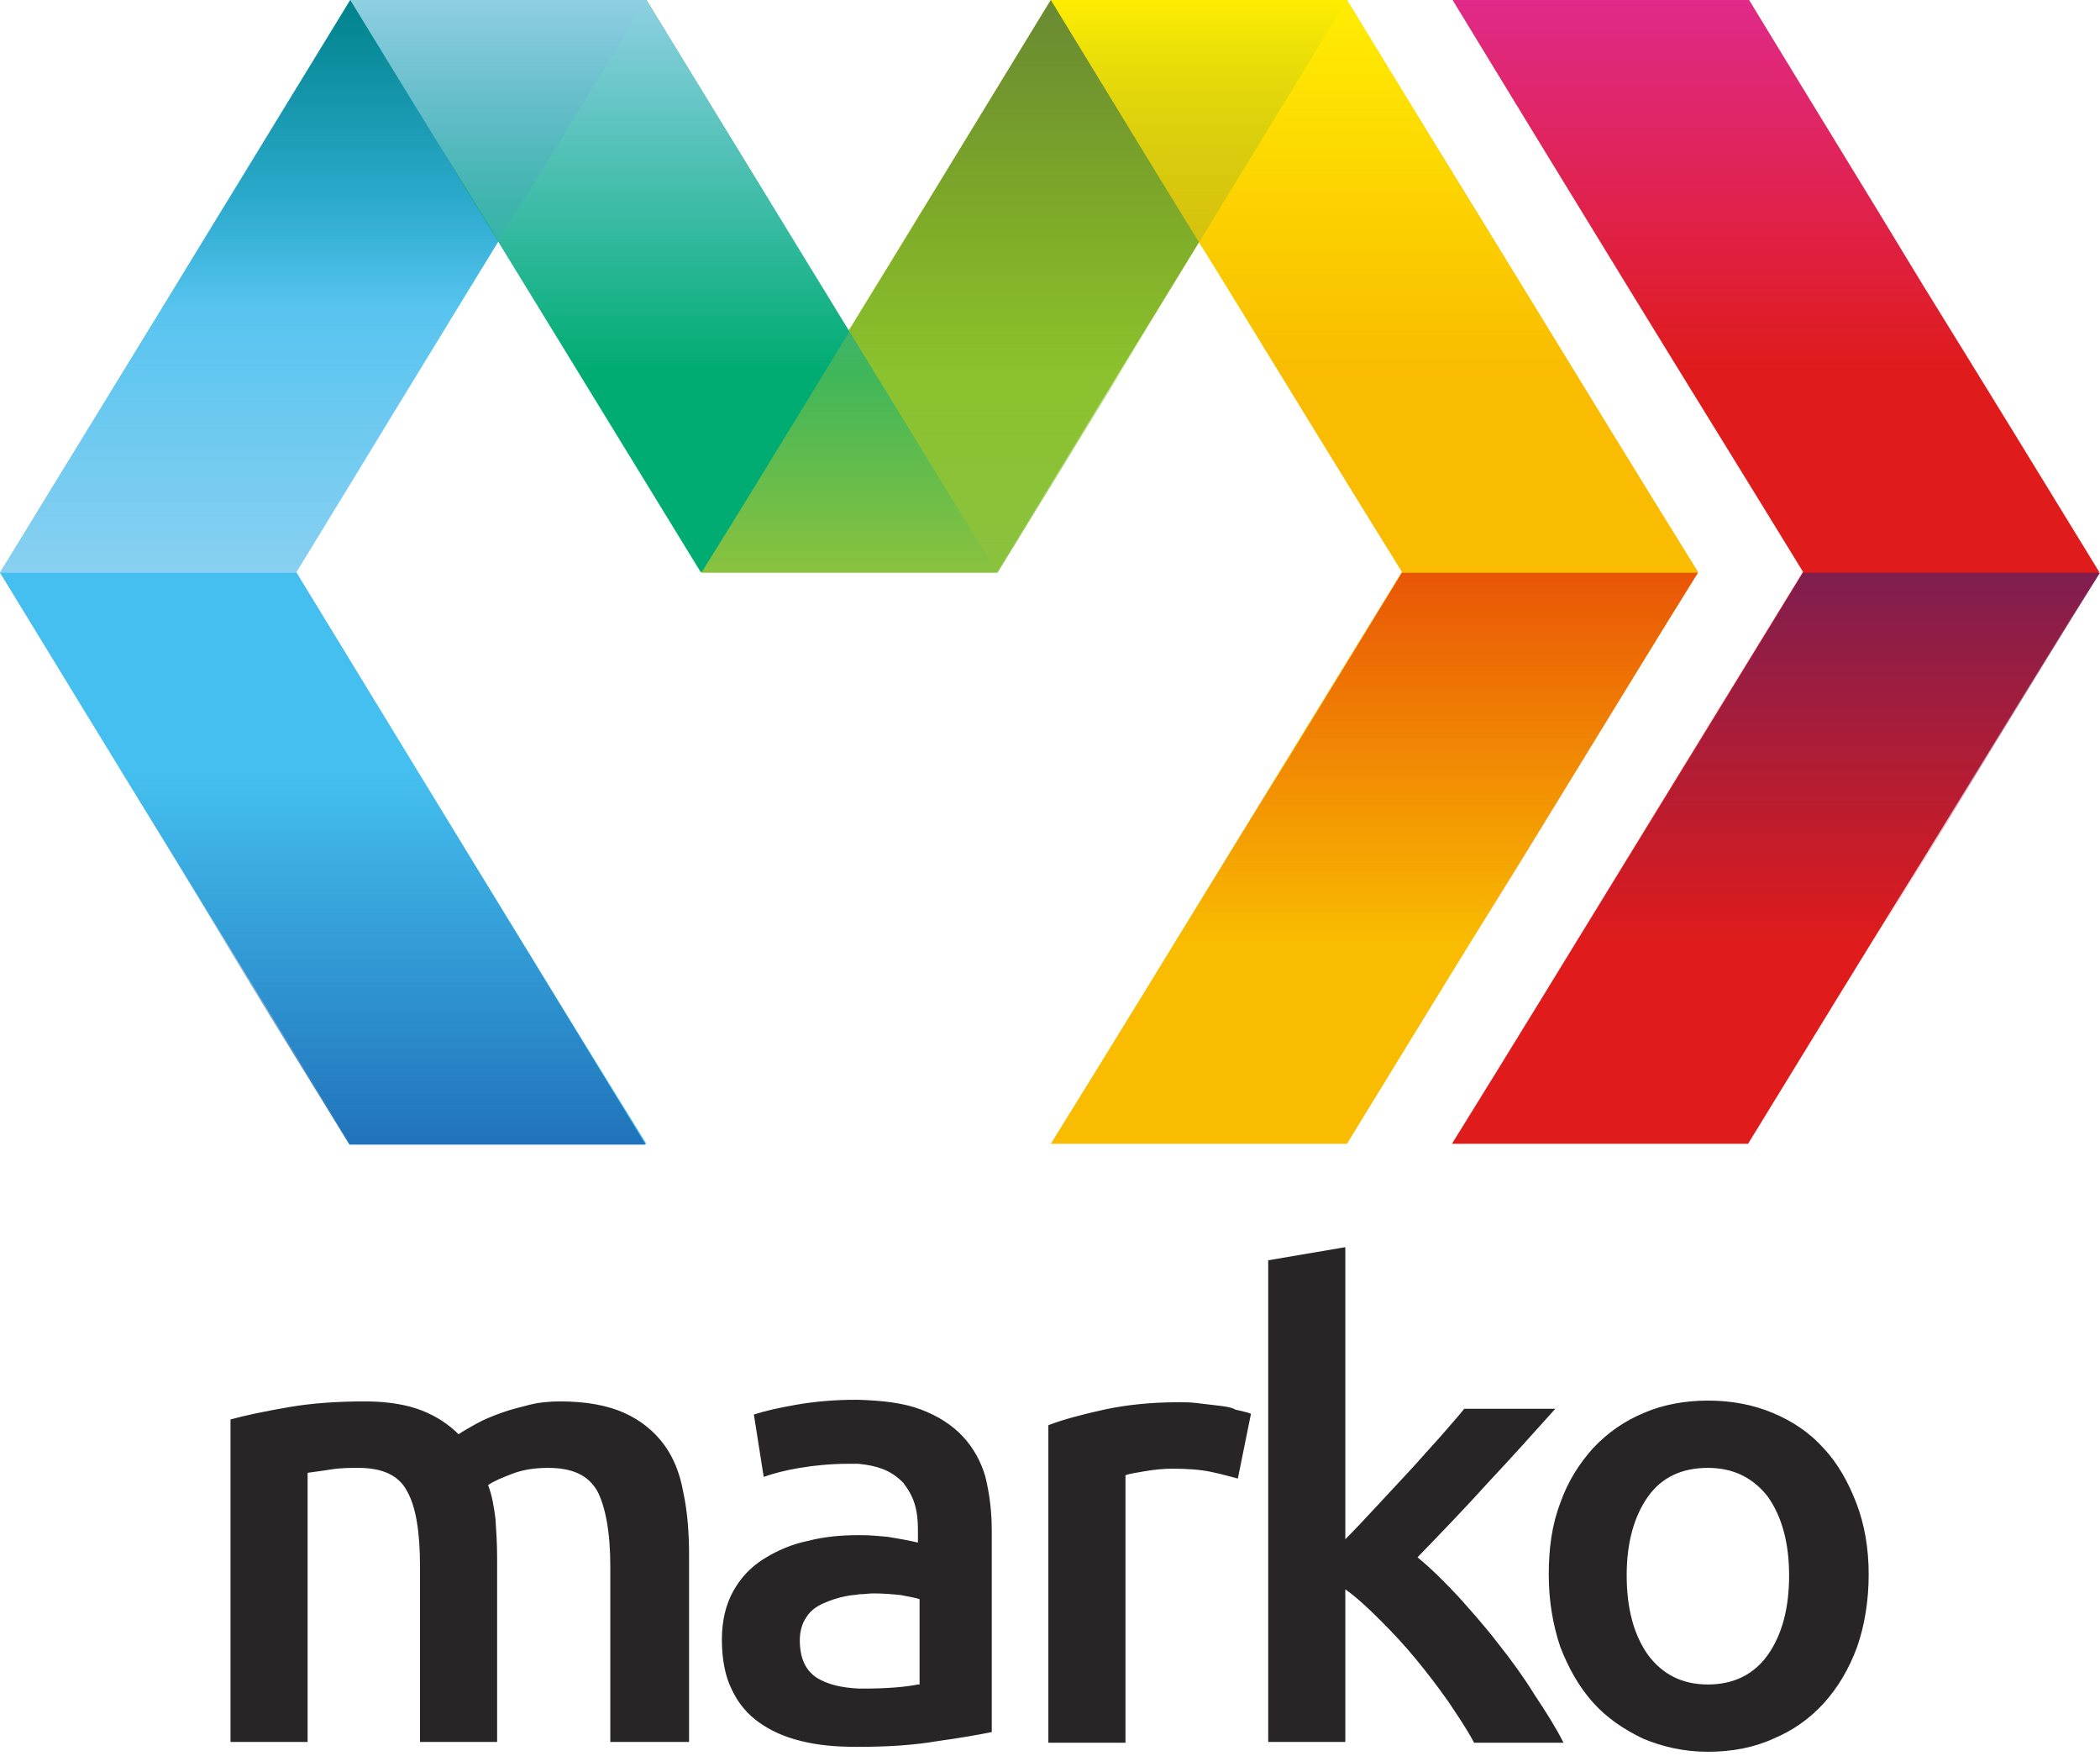
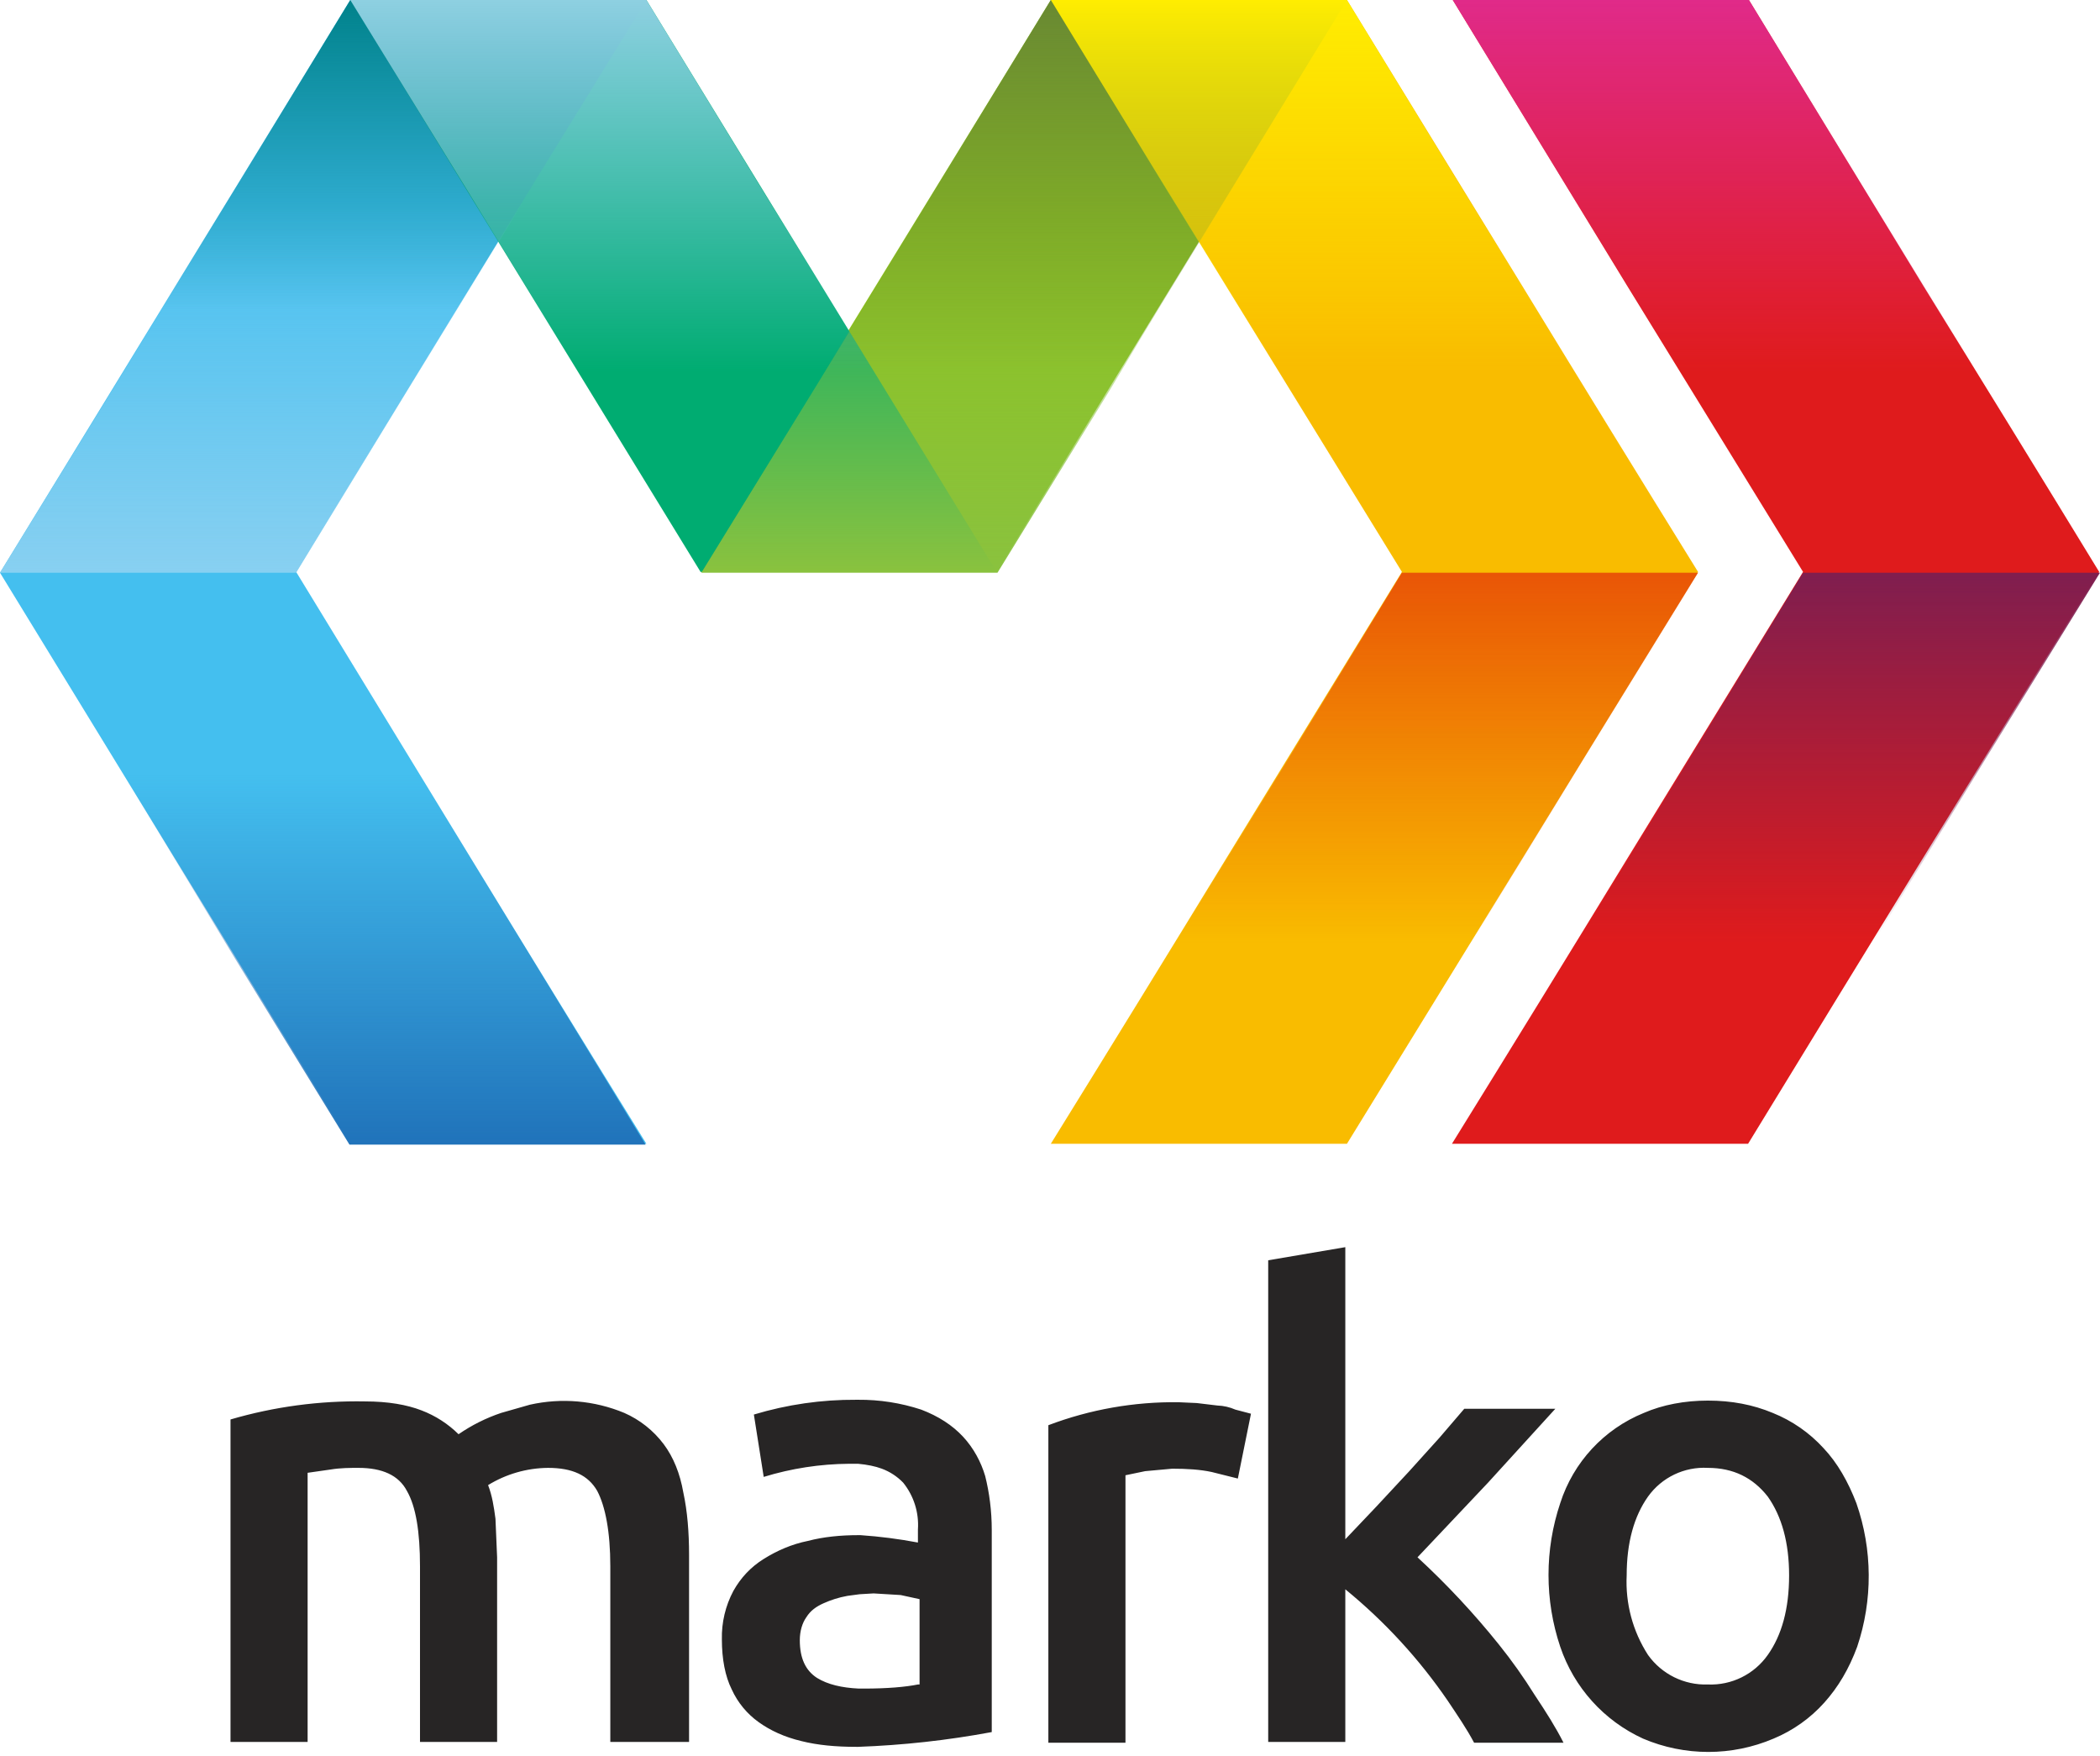
- <svg xmlns="http://www.w3.org/2000/svg" width="256px" height="214px" viewBox="0 0 256 214" version="1.1" preserveAspectRatio="xMidYMid">
-   <defs>
-     <linearGradient x1="49.911%" y1="99.908%" x2="49.911%" y2="-0.09%" id="linearGradient-1">
-       <stop stop-color="#8AC23E" offset="0%" />
-       <stop stop-color="#8AC23E" stop-opacity="0" offset="100%" />
-     </linearGradient>
-     <linearGradient x1="49.984%" y1="0.064%" x2="49.984%" y2="100.062%" id="linearGradient-2">
-       <stop stop-color="#698932" offset="0%" />
-       <stop stop-color="#698932" stop-opacity="0" offset="100%" />
-     </linearGradient>
-     <linearGradient x1="50.06%" y1="0.064%" x2="50.06%" y2="100.062%" id="linearGradient-3">
-       <stop stop-color="#FFED01" offset="0%" />
-       <stop stop-color="#FFED01" stop-opacity="0" offset="100%" />
-     </linearGradient>
-     <linearGradient x1="50.017%" y1="0.064%" x2="50.017%" y2="100.093%" id="linearGradient-4">
-       <stop stop-color="#E02A89" offset="0%" />
-       <stop stop-color="#E02A89" stop-opacity="0" offset="100%" />
-     </linearGradient>
-     <linearGradient x1="49.963%" y1="-0.092%" x2="49.963%" y2="99.907%" id="linearGradient-5">
-       <stop stop-color="#7F1E4F" offset="0%" />
-       <stop stop-color="#7F1E4F" stop-opacity="0" offset="100%" />
-     </linearGradient>
-     <linearGradient x1="49.965%" y1="-0.092%" x2="49.965%" y2="99.907%" id="linearGradient-6">
-       <stop stop-color="#E95506" offset="0%" />
-       <stop stop-color="#E95506" stop-opacity="0" offset="100%" />
-     </linearGradient>
-     <linearGradient x1="49.977%" y1="99.908%" x2="49.977%" y2="-0.027%" id="linearGradient-7">
-       <stop stop-color="#88D0F1" offset="0%" />
-       <stop stop-color="#88D0F1" stop-opacity="0" offset="100%" />
-     </linearGradient>
-     <linearGradient x1="50.021%" y1="0.064%" x2="50.021%" y2="99.999%" id="linearGradient-8">
-       <stop stop-color="#00828B" offset="0%" />
-       <stop stop-color="#00828B" stop-opacity="0" offset="83.25%" />
-     </linearGradient>
-     <linearGradient x1="50.078%" y1="99.975%" x2="50.078%" y2="0.071%" id="linearGradient-9">
-       <stop stop-color="#2073BA" offset="0%" />
-       <stop stop-color="#2073BA" stop-opacity="0" offset="100%" />
-     </linearGradient>
-     <linearGradient x1="50.018%" y1="0.064%" x2="50.018%" y2="99.999%" id="linearGradient-10">
-       <stop stop-color="#8ED0E1" offset="0%" />
-       <stop stop-color="#88D0F1" stop-opacity="0" offset="100%" />
-     </linearGradient>
-   </defs>
-   <g>
-     <path d="M80.9,176 C79.7,174.4 78.1,173.1 76.1,172.2 C74.1,171.3 71.5,170.8 68.3,170.8 C67.1,170.8 65.8,170.9 64.6,171.2 C63.4,171.5 62.2,171.8 61.1,172.2 C60,172.6 59,173 58.1,173.5 C57.2,174 56.5,174.4 55.9,174.8 C54.7,173.6 53.2,172.6 51.4,171.9 C49.6,171.2 47.3,170.8 44.5,170.8 C41.2,170.8 38.1,171 35.2,171.5 C32.3,172 29.9,172.5 28.1,173 L28.1,212.3 L37.5,212.3 L37.5,179.5 C38.1,179.4 39.1,179.3 40.3,179.1 C41.5,178.9 42.7,178.9 43.7,178.9 C46.6,178.9 48.6,179.8 49.6,181.7 C50.7,183.6 51.2,186.7 51.2,190.9 L51.2,212.3 L60.6,212.3 L60.6,189.8 C60.6,188.1 60.5,186.6 60.4,185.1 C60.2,183.6 60,182.3 59.5,181 C60.2,180.5 61.2,180.1 62.5,179.6 C63.8,179.1 65.3,178.9 66.8,178.9 C69.8,178.9 71.7,179.8 72.8,181.7 C73.8,183.6 74.4,186.7 74.4,190.9 L74.4,212.3 L84,212.3 L84,189.5 C84,186.8 83.8,184.2 83.3,181.9 C82.9,179.6 82.1,177.6 80.9,176 Z M117.4,175.1 C116.1,173.7 114.4,172.6 112.3,171.8 C110.2,171 107.7,170.7 104.6,170.6 L104.4,170.6 C101.8,170.6 99.4,170.8 97.1,171.2 C94.8,171.6 93.1,172 91.9,172.4 L93.1,180 C94.2,179.6 95.7,179.2 97.5,178.9 C99.3,178.6 101.3,178.4 103.5,178.4 L104.6,178.4 C105.7,178.5 106.7,178.7 107.5,179 C108.6,179.4 109.4,180 110.1,180.7 C110.7,181.5 111.2,182.3 111.5,183.3 C111.8,184.3 111.9,185.3 111.9,186.4 L111.9,188 C110.6,187.7 109.4,187.5 108.2,187.3 C107.1,187.2 106,187.1 104.9,187.1 L104.6,187.1 C102.5,187.1 100.4,187.3 98.5,187.8 C96.5,188.2 94.7,189 93.1,190 C91.5,191 90.3,192.3 89.4,193.9 C88.5,195.5 88,197.5 88,199.8 C88,202.2 88.4,204.3 89.2,205.9 C90,207.6 91.1,208.9 92.5,209.9 C93.9,210.9 95.6,211.7 97.7,212.2 C99.7,212.7 101.9,212.9 104.4,212.9 L104.6,212.9 C108.2,212.9 111.4,212.7 114.3,212.2 C117.2,211.8 119.4,211.4 120.9,211.1 L120.9,186.5 C120.9,184.1 120.6,181.9 120.1,179.9 C119.6,178.2 118.7,176.5 117.4,175.1 Z M111.9,205.3 C110.4,205.6 108.2,205.8 105.3,205.8 L104.7,205.8 C102.6,205.7 100.9,205.3 99.6,204.5 C98.2,203.6 97.5,202.1 97.5,199.9 C97.5,198.8 97.8,197.8 98.3,197.1 C98.8,196.3 99.5,195.8 100.4,195.4 C101.3,195 102.2,194.7 103.3,194.5 C103.8,194.4 104.3,194.4 104.8,194.3 C105.4,194.3 105.9,194.2 106.5,194.2 C107.7,194.2 108.8,194.3 109.8,194.4 C110.8,194.6 111.5,194.7 112.1,194.9 L112.1,205.3 L111.9,205.3 Z M148.4,171.3 C147.6,171.2 146.7,171.1 145.9,171 C145.1,170.9 144.3,170.9 143.7,170.9 C140.4,170.9 137.4,171.2 134.6,171.8 C131.9,172.4 129.6,173 127.8,173.7 L127.8,212.4 L137.2,212.4 L137.2,179.8 C137.7,179.6 138.5,179.5 139.6,179.3 C140.8,179.1 141.9,179 142.9,179 C144.7,179 146.3,179.1 147.7,179.4 C149.1,179.7 150.1,180 150.9,180.2 L152.5,172.3 C152,172.1 151.4,172 150.6,171.8 C150.1,171.5 149.3,171.4 148.4,171.3 Z M182.7,200.4 C181.1,198.3 179.4,196.4 177.7,194.5 C176,192.7 174.4,191.1 172.8,189.8 C175.7,186.8 178.6,183.8 181.4,180.7 C184.3,177.6 187,174.6 189.6,171.7 L178.5,171.7 C177.7,172.7 176.7,173.8 175.5,175.2 C174.3,176.5 173.1,177.9 171.8,179.3 C170.5,180.7 169.2,182.1 167.8,183.6 C166.5,185 165.2,186.4 164,187.6 L164,152 L154.6,153.6 L154.6,212.3 L164,212.3 L164,193.7 C165.4,194.7 166.8,196 168.3,197.5 C169.8,199 171.2,200.5 172.6,202.2 C174,203.9 175.3,205.6 176.5,207.3 C177.7,209.1 178.8,210.7 179.7,212.4 L190.6,212.4 C189.7,210.6 188.5,208.7 187.1,206.6 C185.8,204.5 184.3,202.4 182.7,200.4 Z M226.3,183.2 C225.3,180.6 224,178.3 222.3,176.5 C220.6,174.6 218.5,173.2 216.1,172.2 C213.7,171.2 211.1,170.7 208.2,170.7 C205.4,170.7 202.7,171.2 200.4,172.2 C198,173.2 196,174.6 194.2,176.5 C192.5,178.4 191.1,180.6 190.2,183.2 C189.2,185.8 188.8,188.7 188.8,191.9 C188.8,195.1 189.3,198 190.2,200.7 C191.2,203.3 192.5,205.6 194.2,207.5 C195.9,209.4 198,210.8 200.3,211.9 C202.7,212.9 205.3,213.5 208.2,213.5 C211.1,213.5 213.8,213 216.2,211.9 C218.6,210.9 220.7,209.4 222.4,207.5 C224.1,205.6 225.4,203.4 226.4,200.7 C227.3,198.1 227.8,195.1 227.8,191.9 C227.8,188.7 227.3,185.8 226.3,183.2 Z M215.5,201.7 C213.8,204.1 211.3,205.3 208.2,205.3 C205.1,205.3 202.7,204.1 200.9,201.7 C199.2,199.3 198.3,196.1 198.3,192 C198.3,188 199.2,184.8 200.9,182.4 C202.6,180 205.1,178.9 208.2,178.9 C211.3,178.9 213.7,180.1 215.5,182.4 C217.2,184.8 218.1,188 218.1,192 C218.1,196.1 217.2,199.3 215.5,201.7 Z" fill="#272525" />
-     <path d="M128.1,0 L164.2,0 C150.9,21.8 136.2,45.8 121.5,69.7 L85.4,69.7 C100.1,45.8 114.8,21.8 128.1,0 Z" fill="#8DC220" />
-     <path d="M42.7,0 L78.8,0 C71.7,11.6 64.5,23.3 57.4,34.9 C50.3,46.5 43.2,58.1 36.1,69.7 C43.2,81.3 50.3,93 57.4,104.6 C64.5,116.2 71.6,127.8 78.8,139.4 L42.7,139.4 C35.6,127.8 28.4,116.2 21.3,104.6 C14.2,93.1 7.1,81.4 0,69.8 C7.1,58.2 14.2,46.6 21.3,35 C28.4,23.3 35.6,11.7 42.7,0 Z" fill="#44BFEF" />
-     <path d="M42.7,0 L42.7,0 C57.4,24 72.1,48 85.4,69.7 L121.5,69.7 C108.2,48 93.5,24 78.8,0 L78.8,0 L42.7,0 Z" fill="#00AC71" />
-     <path d="M164.2,0 L128.1,0 C135.2,11.6 142.3,23.3 149.5,34.9 C156.6,46.5 163.7,58.1 170.9,69.7 C163.8,81.3 156.6,93 149.5,104.6 C142.4,116.2 135.3,127.8 128.1,139.4 L164.2,139.4 C171.3,127.8 178.4,116.2 185.6,104.6 C192.7,93 199.8,81.4 207,69.7 C199.8,58.1 192.7,46.5 185.6,34.9 C178.5,23.3 171.3,11.7 164.2,0 Z" fill="#F9BC00" />
-     <path d="M149.3,24.6 L113.2,24.6 C108.6,32.1 104,39.7 99.4,47.2 C94.8,54.7 90.2,62.3 85.5,69.8 L121.6,69.8 C126.2,62.3 130.9,54.7 135.5,47.2 C140,39.6 144.6,32.1 149.3,24.6 Z" fill="url(#linearGradient-1)" />
-     <path d="M100.5,45.2 L136.6,45.2 C141.2,37.7 145.8,30.1 150.4,22.6 C155,15.1 159.6,7.5 164.2,0 L128.1,0 C123.5,7.5 118.9,15.1 114.3,22.6 C109.7,30.2 105.1,37.7 100.5,45.2 Z" fill="url(#linearGradient-2)" />
-     <path d="M191.9,45.2 L155.8,45.2 C151.2,37.7 146.5,30.1 141.9,22.6 C137.3,15.1 132.7,7.5 128.1,0 L164.2,0 C168.8,7.5 173.4,15.1 178,22.6 C182.7,30.2 187.3,37.7 191.9,45.2 Z" fill="url(#linearGradient-3)" />
-     <path d="M213.2,0 L177.1,0 C184.2,11.7 191.3,23.3 198.4,34.9 C205.5,46.5 212.7,58.1 219.8,69.7 C212.7,81.3 205.5,93 198.4,104.6 C191.3,116.2 184.2,127.8 177,139.4 L213.1,139.4 C220.2,127.8 227.3,116.2 234.5,104.6 C241.6,93 248.7,81.4 255.9,69.7 C248.8,58.1 241.7,46.5 234.5,34.9 C227.5,23.3 220.3,11.7 213.2,0 Z" fill="#DF1B1C" />
-     <path d="M240.9,45.2 L204.8,45.2 C200.1,37.7 195.5,30.1 190.9,22.6 C186.3,15.1 181.7,7.5 177.1,0 L213.2,0 C217.8,7.5 222.4,15.1 227,22.6 C231.6,30.2 236.3,37.7 240.9,45.2 Z" fill="url(#linearGradient-4)" />
-     <path d="M192.2,115 L228.3,115 C232.9,107.5 237.5,100 242.1,92.4 C246.7,84.9 251.3,77.3 256,69.8 L219.8,69.8 C215.2,77.3 210.6,84.9 206,92.4 C201.4,99.9 196.8,107.4 192.2,115 Z" fill="url(#linearGradient-5)" />
-     <path d="M143.2,115 L179.3,115 C183.9,107.5 188.5,99.9 193.1,92.4 C197.7,84.9 202.3,77.3 207,69.8 L170.9,69.8 C166.3,77.3 161.7,84.9 157.1,92.4 C152.4,99.9 147.8,107.4 143.2,115 Z" fill="url(#linearGradient-6)" />
-     <path d="M63.8,24.6 L27.7,24.6 C23.1,32.1 18.5,39.7 13.9,47.2 C9.2,54.7 4.6,62.3 0,69.8 L36.1,69.8 C40.7,62.3 45.3,54.8 49.9,47.2 C54.5,39.7 59.1,32.1 63.8,24.6 Z" fill="url(#linearGradient-7)" />
-     <path d="M15,45.2 L51.1,45.2 C55.7,37.7 60.3,30.1 64.9,22.6 C69.6,15.1 74.2,7.5 78.8,0 L42.7,0 C38.1,7.5 33.5,15 28.9,22.6 C24.3,30.1 19.7,37.7 15,45.2 Z" fill="url(#linearGradient-8)" />
-     <path d="M15,94.3 L51.1,94.3 C55.7,101.8 60.3,109.4 64.9,116.9 C69.5,124.4 74.1,132 78.7,139.5 L42.6,139.5 C38,132 33.3,124.5 28.7,116.9 C24.2,109.4 19.6,101.9 15,94.3 Z" fill="url(#linearGradient-9)" />
-     <path d="M106.5,45.2 L70.4,45.2 C65.8,37.7 61.2,30.1 56.6,22.6 C51.9,15.1 47.3,7.5 42.7,0 L78.8,0 C83.4,7.5 88,15 92.6,22.6 C97.3,30.1 101.9,37.7 106.5,45.2 Z" fill="url(#linearGradient-10)" />
-   </g>
+ <svg xmlns="http://www.w3.org/2000/svg" width="256" height="214" viewBox="0 0 256 214">
+   <linearGradient id="a" x1="49.9%" x2="49.9%" y1="99.9%" y2="-.1%">
+     <stop offset="0%" stop-color="#8AC23E" />
+     <stop offset="100%" stop-color="#8AC23E" stop-opacity="0" />
+   </linearGradient>
+   <linearGradient id="b" x1="50%" x2="50%" y1=".1%" y2="100.1%">
+     <stop offset="0%" stop-color="#698932" />
+     <stop offset="100%" stop-color="#698932" stop-opacity="0" />
+   </linearGradient>
+   <linearGradient id="c" x1="50.1%" x2="50.1%" y1=".1%" y2="100.1%">
+     <stop offset="0%" stop-color="#FFED01" />
+     <stop offset="100%" stop-color="#FFED01" stop-opacity="0" />
+   </linearGradient>
+   <linearGradient id="d" x1="50%" x2="50%" y1=".1%" y2="100.1%">
+     <stop offset="0%" stop-color="#E02A89" />
+     <stop offset="100%" stop-color="#E02A89" stop-opacity="0" />
+   </linearGradient>
+   <linearGradient id="e" x1="50%" x2="50%" y1="-.1%" y2="99.9%">
+     <stop offset="0%" stop-color="#7F1E4F" />
+     <stop offset="100%" stop-color="#7F1E4F" stop-opacity="0" />
+   </linearGradient>
+   <linearGradient id="f" x1="50%" x2="50%" y1="-.1%" y2="99.9%">
+     <stop offset="0%" stop-color="#E95506" />
+     <stop offset="100%" stop-color="#E95506" stop-opacity="0" />
+   </linearGradient>
+   <linearGradient id="g" x1="50%" x2="50%" y1="99.9%" y2="0%">
+     <stop offset="0%" stop-color="#88D0F1" />
+     <stop offset="100%" stop-color="#88D0F1" stop-opacity="0" />
+   </linearGradient>
+   <linearGradient id="h" x1="50%" x2="50%" y1=".1%" y2="100%">
+     <stop offset="0%" stop-color="#00828B" />
+     <stop offset="83.3%" stop-color="#00828B" stop-opacity="0" />
+   </linearGradient>
+   <linearGradient id="i" x1="50.1%" x2="50.1%" y1="100%" y2=".1%">
+     <stop offset="0%" stop-color="#2073BA" />
+     <stop offset="100%" stop-color="#2073BA" stop-opacity="0" />
+   </linearGradient>
+   <linearGradient id="j" x1="50%" x2="50%" y1=".1%" y2="100%">
+     <stop offset="0%" stop-color="#8ED0E1" />
+     <stop offset="100%" stop-color="#88D0F1" stop-opacity="0" />
+   </linearGradient>
+   <path fill="#272525" d="M80.9 176a12.1 12.1 0 0 0-4.8-3.8 19.1 19.1 0 0 0-11.5-1l-3.5 1a20.8 20.8 0 0 0-5.2 2.6 13 13 0 0 0-4.5-2.9c-1.8-.7-4.1-1.1-6.9-1.1a54.9 54.9 0 0 0-16.4 2.2v39.3h9.4v-32.8l2.8-.4c1.2-.2 2.4-.2 3.4-.2 2.9 0 4.9.9 5.9 2.8 1.1 1.9 1.6 5 1.6 9.2v21.4h9.4v-22.5l-.2-4.7c-.2-1.5-.4-2.8-.9-4.1a14.2 14.2 0 0 1 7.3-2.1c3 0 4.9.9 6 2.8 1 1.9 1.6 5 1.6 9.2v21.4H84v-22.8c0-2.7-.2-5.3-.7-7.6-.4-2.3-1.2-4.3-2.4-5.9zm36.5-.9c-1.3-1.4-3-2.5-5.1-3.3a24 24 0 0 0-7.7-1.2h-.2a42.3 42.3 0 0 0-12.5 1.8l1.2 7.6a36.4 36.4 0 0 1 10.4-1.6h1.1c1.1.1 2.1.3 2.9.6a7 7 0 0 1 2.6 1.7 8.2 8.2 0 0 1 1.8 5.7v1.6a59.3 59.3 0 0 0-7-.9h-.3c-2.1 0-4.2.2-6.1.7-2 .4-3.8 1.2-5.4 2.2-1.6 1-2.8 2.3-3.7 3.9a12 12 0 0 0-1.4 5.9c0 2.4.4 4.5 1.2 6.1a10 10 0 0 0 3.3 4c1.4 1 3.1 1.8 5.2 2.3 2 .5 4.2.7 6.7.7h.2a110.7 110.7 0 0 0 16.3-1.8v-24.6c0-2.4-.3-4.6-.8-6.6-.5-1.7-1.4-3.4-2.7-4.8zm-5.5 30.2c-1.5.3-3.7.5-6.6.5h-.6c-2.1-.1-3.8-.5-5.1-1.3-1.4-.9-2.1-2.4-2.1-4.6 0-1.1.3-2.1.8-2.8.5-.8 1.2-1.3 2.1-1.7.9-.4 1.8-.7 2.9-.9l1.5-.2 1.7-.1 3.3.2 2.3.5v10.4h-.2zm36.5-34l-2.5-.3-2.2-.1a43.2 43.2 0 0 0-15.9 2.8v38.7h9.4v-32.6l2.4-.5 3.3-.3c1.8 0 3.4.1 4.8.4l3.2.8 1.6-7.9-1.9-.5a6 6 0 0 0-2.2-.5zm34.3 29.1a97 97 0 0 0-9.9-10.6l8.6-9.1 8.2-9h-11.1l-3 3.5-3.7 4.1-4 4.3-3.8 4V152l-9.4 1.6v58.7h9.4v-18.6a64.8 64.8 0 0 1 12.5 13.6c1.2 1.8 2.3 3.4 3.2 5.1h10.9c-.9-1.8-2.1-3.7-3.5-5.8a63.7 63.7 0 0 0-4.4-6.2zm43.6-17.2c-1-2.6-2.3-4.9-4-6.7a16.9 16.9 0 0 0-6.2-4.3c-2.4-1-5-1.5-7.9-1.5-2.8 0-5.5.5-7.8 1.5a17.7 17.7 0 0 0-10.2 11 27.5 27.5 0 0 0 0 17.5 19 19 0 0 0 10.1 11.2 20.3 20.3 0 0 0 15.9 0c2.4-1 4.5-2.5 6.2-4.4 1.7-1.9 3-4.1 4-6.8a27 27 0 0 0-.1-17.5zm-10.8 18.5a8.5 8.5 0 0 1-7.3 3.6 8.6 8.6 0 0 1-7.3-3.6 16.4 16.4 0 0 1-2.6-9.7c0-4 .9-7.2 2.6-9.6a8.4 8.4 0 0 1 7.3-3.5c3.1 0 5.5 1.2 7.3 3.5 1.7 2.4 2.6 5.6 2.6 9.6 0 4.1-.9 7.3-2.6 9.7z" />
+   <path fill="#8DC220" d="M128.1 0h36.1l-42.7 69.7H85.4L128.1 0z" />
+   <path fill="#44BFEF" d="M42.7 0h36.1L57.4 34.9 36.1 69.7l21.3 34.9a6531 6531 0 0 0 21.4 34.8H42.7l-21.4-34.8L0 69.8 21.3 35 42.7 0z" />
+   <path fill="#00AC71" d="M42.7 0l42.7 69.7h36.1L78.8 0H42.7z" />
+   <path fill="#F9BC00" d="M164.2 0h-36.1l21.4 34.9 21.4 34.8-21.4 34.9a6531 6531 0 0 1-21.4 34.8h36.1l21.4-34.8L207 69.7a6531 6531 0 0 1-21.4-34.8L164.2 0z" />
+   <path fill="url(#a)" d="M149.3 24.6h-36.1L99.4 47.2 85.5 69.8h36.1l13.9-22.6a1049 1049 0 0 1 13.8-22.6z" />
+   <path fill="url(#b)" d="M100.5 45.2h36.1l13.8-22.6L164.2 0h-36.1l-13.8 22.6-13.8 22.6z" />
+   <path fill="url(#c)" d="M191.9 45.2h-36.1l-13.9-22.6L128.1 0h36.1L178 22.6l13.9 22.6z" />
+   <path fill="#DF1B1C" d="M213.2 0h-36.1l21.3 34.9 21.4 34.8-21.4 34.9a6531 6531 0 0 1-21.4 34.8h36.1a16941.1 16941.1 0 0 1 42.8-69.7 6531 6531 0 0 0-21.4-34.8L213.2 0z" />
+   <path fill="url(#d)" d="M240.9 45.2h-36.1l-13.9-22.6L177.1 0h36.1L227 22.6l13.9 22.6z" />
+   <path fill="url(#e)" d="M192.2 115h36.1l13.8-22.6L256 69.8h-36.2L206 92.4 192.2 115z" />
+   <path fill="url(#f)" d="M143.2 115h36.1l13.8-22.6L207 69.8h-36.1l-13.8 22.6-13.9 22.6z" />
+   <path fill="url(#g)" d="M63.8 24.6H27.7L13.9 47.2 0 69.8h36.1l13.8-22.6 13.9-22.6z" />
+   <path fill="url(#h)" d="M15 45.2h36.1l13.8-22.6L78.8 0H42.7L28.9 22.6 15 45.2z" />
+   <path fill="url(#i)" d="M15 94.3h36.1l13.8 22.6 13.8 22.6H42.6l-13.9-22.6L15 94.3z" />
+   <path fill="url(#j)" d="M106.5 45.2H70.4L56.6 22.6 42.7 0h36.1l13.8 22.6 13.9 22.6z" />
</svg>
